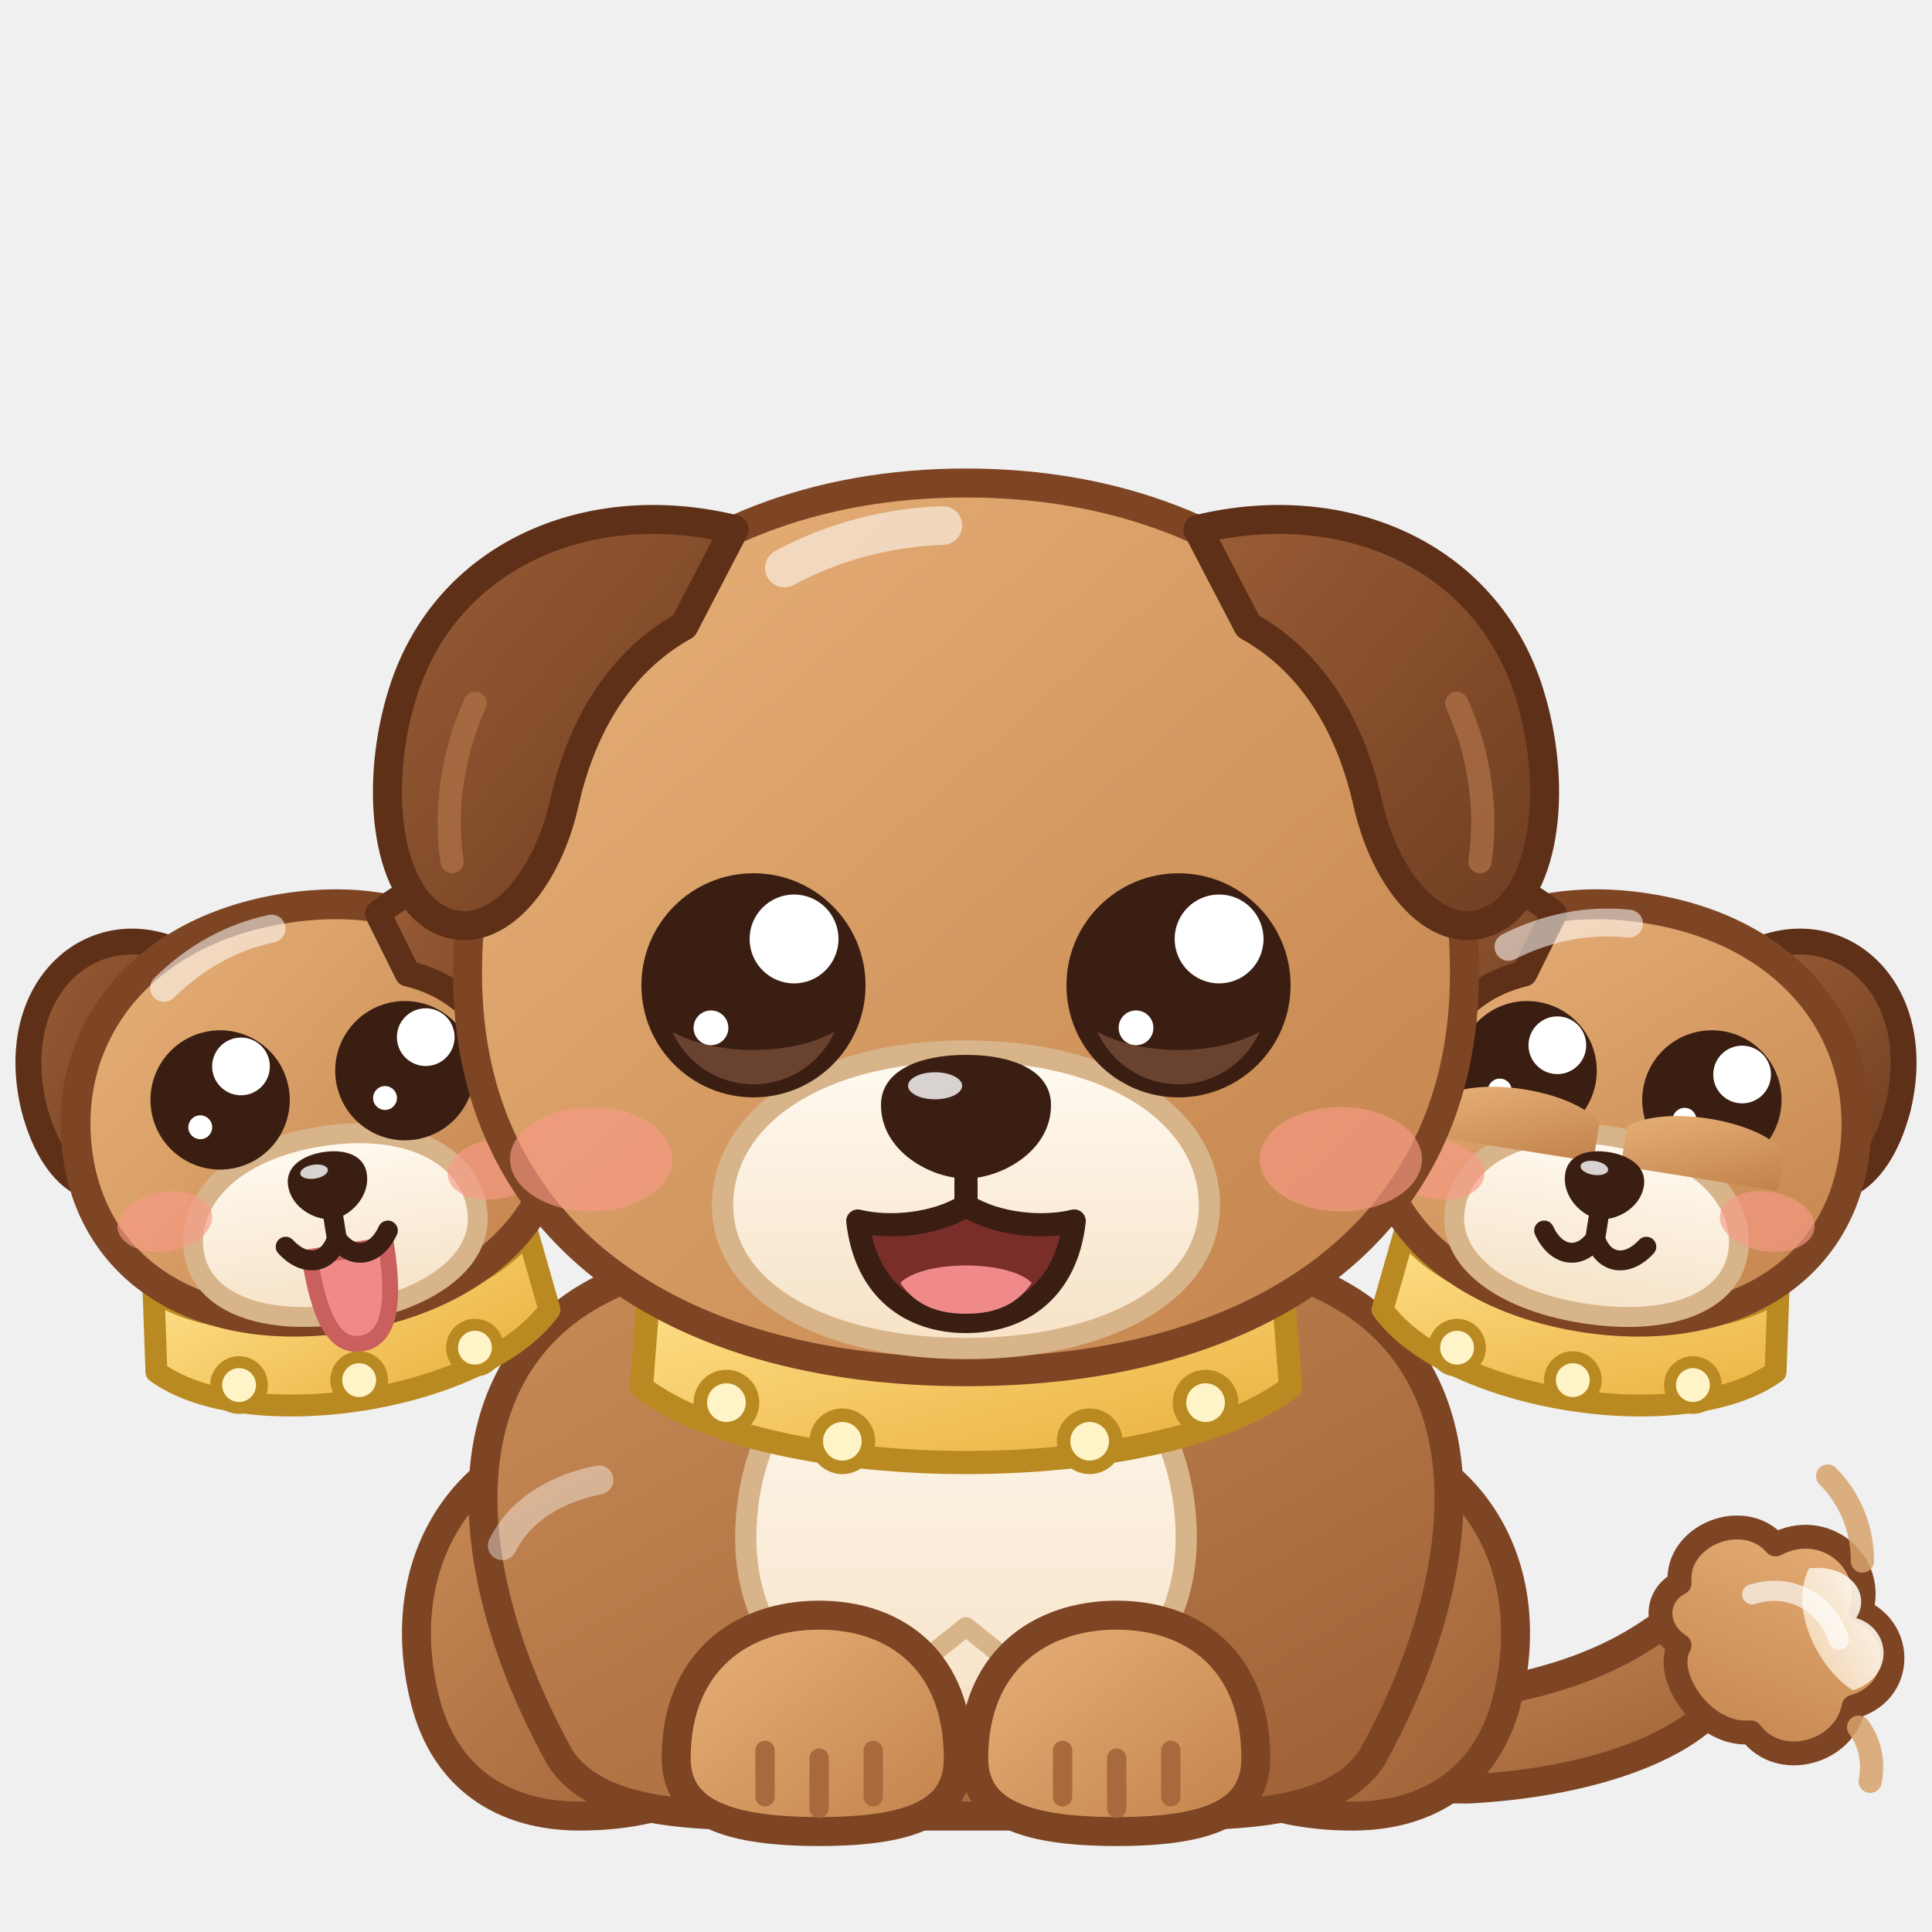
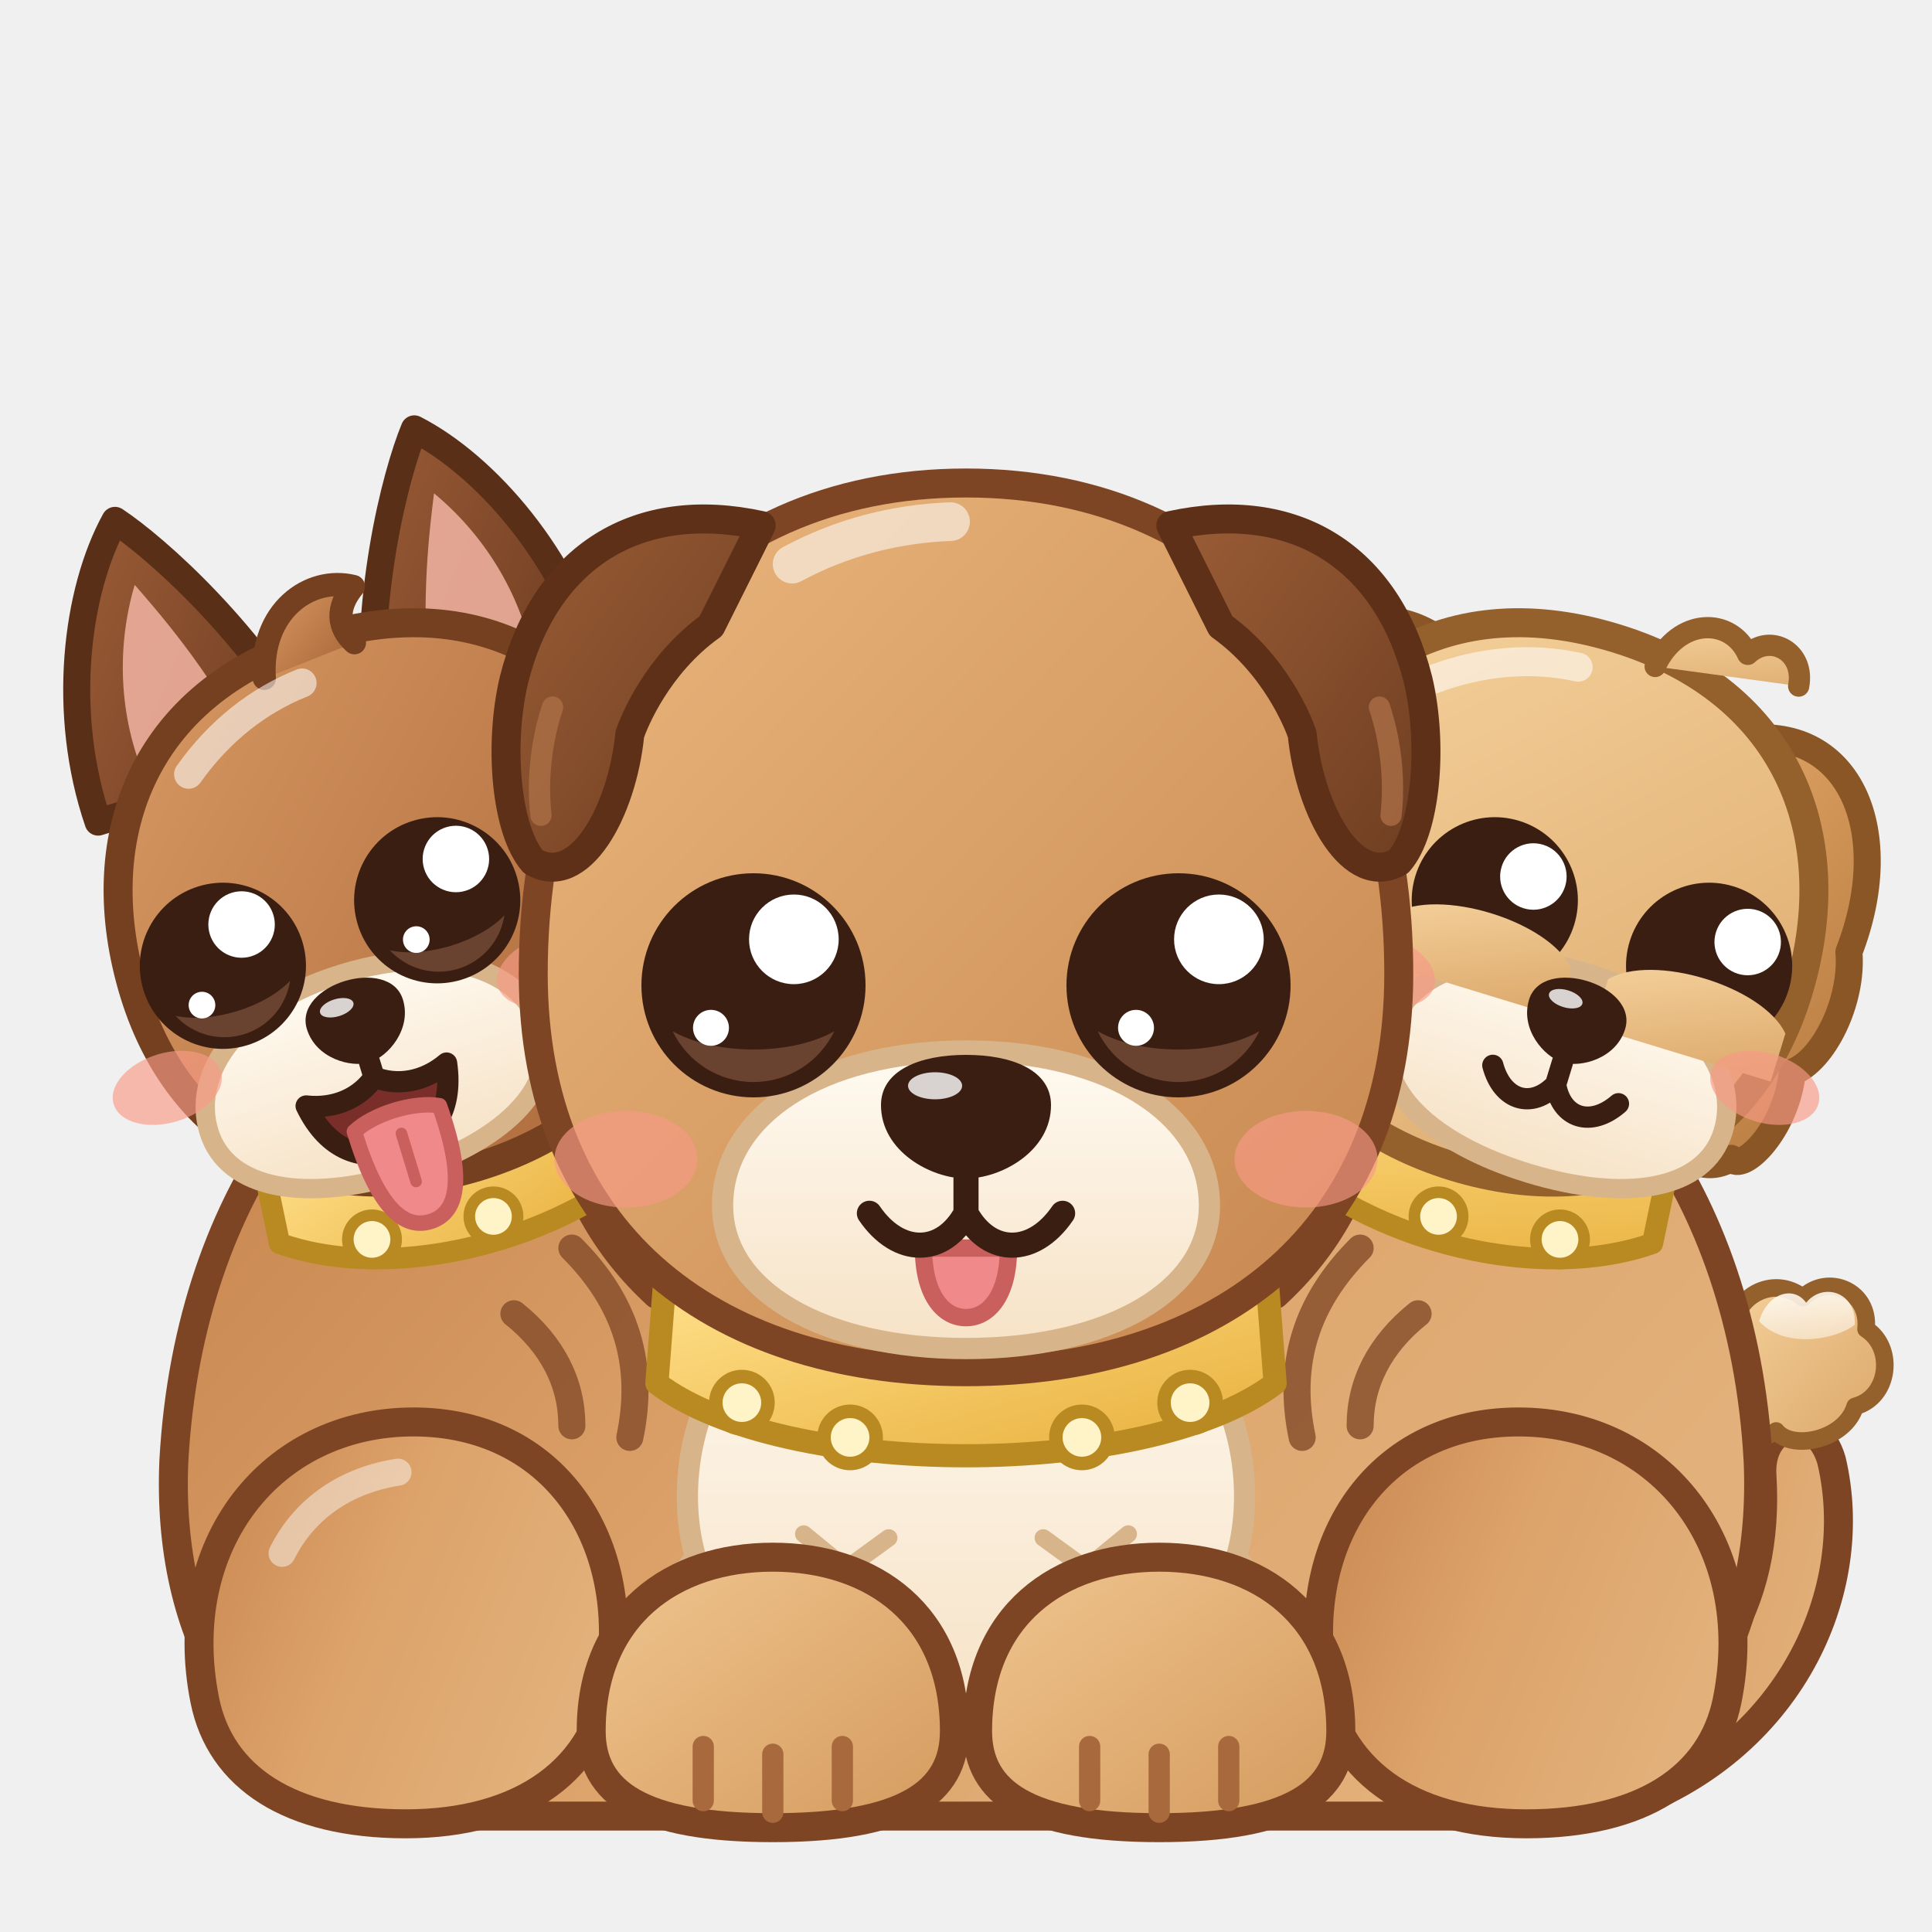
<svg xmlns="http://www.w3.org/2000/svg" viewBox="0 0 100 100" width="480" height="480">
  <defs>
-     <linearGradient id="cerby-f3-fur" x1="0" y1="0" x2="1" y2="1">
-       <stop offset="0" stop-color="#e8b37a" />
-       <stop offset="1" stop-color="#c2814b" />
+     <linearGradient id="cerby-f3-L-fur" x1="0" y1="0" x2="1" y2="1">
+       <stop offset="0" stop-color="#d99a64" />
+       <stop offset="1" stop-color="#a96638" />
    </linearGradient>
-     <linearGradient id="cerby-f3-body" x1="0" y1="0" x2="1" y2="1">
-       <stop offset="0" stop-color="#c98d58" />
-       <stop offset="1" stop-color="#9c5f35" />
+     <linearGradient id="cerby-f3-L-ear" x1="0" y1="0" x2="1" y2="1">
+       <stop offset="0" stop-color="#a2603a" />
+       <stop offset="1" stop-color="#6e3d21" />
    </linearGradient>
-     <linearGradient id="cerby-f3-ear" x1="0" y1="0" x2="1" y2="1">
+     <linearGradient id="cerby-f3-M-fur" x1="0" y1="0" x2="1" y2="1">
+       <stop offset="0" stop-color="#eab77e" />
+       <stop offset="1" stop-color="#c6864e" />
+     </linearGradient>
+     <linearGradient id="cerby-f3-M-ear" x1="0" y1="0" x2="1" y2="1">
      <stop offset="0" stop-color="#9a5d36" />
      <stop offset="1" stop-color="#6e3d21" />
+     </linearGradient>
+     <linearGradient id="cerby-f3-R-fur" x1="0" y1="0" x2="1" y2="1">
+       <stop offset="0" stop-color="#f6d39e" />
+       <stop offset="1" stop-color="#dba76a" />
+     </linearGradient>
+     <linearGradient id="cerby-f3-R-ear" x1="0" y1="0" x2="1" y2="1">
+       <stop offset="0" stop-color="#e0a565" />
+       <stop offset="1" stop-color="#b77a40" />
+     </linearGradient>
+     <linearGradient id="cerby-f3-body" x1="0" y1="0" x2="1" y2=".4">
+       <stop offset="0" stop-color="#c8864f" />
+       <stop offset=".5" stop-color="#dca26a" />
+       <stop offset="1" stop-color="#e2b07a" />
+     </linearGradient>
+     <linearGradient id="cerby-f3-paw" x1="0" y1="0" x2="1" y2="1">
+       <stop offset="0" stop-color="#f0c690" />
+       <stop offset="1" stop-color="#d49a5e" />
    </linearGradient>
    <linearGradient id="cerby-f3-cream" x1="0" y1="0" x2="0" y2="1">
      <stop offset="0" stop-color="#fffaf1" />
      <stop offset="1" stop-color="#f6e2c6" />
    </linearGradient>
    <linearGradient id="cerby-f3-gold" x1="0" y1="0" x2="1" y2="1">
      <stop offset="0" stop-color="#ffe08a" />
      <stop offset="1" stop-color="#e8ae3a" />
    </linearGradient>
  </defs>
  <g>
-     <path d="M68 88C75.6 88.4 81.6 87.2 85.6 84.4C87.4 83.2 90 83.8 89.8 86.2C89.4 89.6 83.6 92.2 76 92.6C72.6 92.6 69.4 92.4 68 92Z" fill="url(#cerby-f3-body)" stroke="#7e4524" stroke-width="1.5" stroke-linejoin="round" stroke-linecap="round" />
-     <g transform="translate(90.4 84.4) rotate(62) scale(0.95)">
-       <path d="M-4 2C-6.4 1 -6 -3 -3.4 -3.6C-3.4 -6.6 0 -8 2 -6C4 -7.6 7 -6 6.4 -3.2C8.4 -1.6 7.6 2 5 2.4C4 4.8 0 5.2 -1 3.6C-2.4 4.4 -4 3.6 -4 2Z" fill="url(#cerby-f3-fur)" stroke="#7e4524" stroke-width="1.3" stroke-linejoin="round" stroke-linecap="round" />
-       <path d="M-1.4 -4.6C-.6 -6.6 1.4 -7 2.2 -5.6C3.6 -7 6 -6 5.6 -3.6C4 -2.6 .2 -2.4 -1.4 -4.6Z" fill="url(#cerby-f3-cream)" opacity=".9" />
-       <path d="M-1.6 -1.2C-1.2 -3.4 .8 -4.6 2.8 -4.2" stroke="#fff" stroke-width="1.1" fill="none" stroke-linecap="round" opacity=".65" />
+     <path d="M82 90C88.6 88.4 91.6 83 91.2 76.4C91 73.6 94 72.8 94.8 75.6C96.4 82.4 92.6 90.6 84 93.6Z" fill="url(#cerby-f3-body)" stroke="#7e4524" stroke-width="1.5" stroke-linejoin="round" stroke-linecap="round" />
+     <g transform="translate(93.2 71.4) rotate(-6) scale(0.7)">
+       <path d="M-4 2C-6.4 1 -6 -3 -3.4 -3.6C-3.4 -6.6 0 -8 2 -6C4 -7.6 7 -6 6.4 -3.2C8.4 -1.6 7.6 2 5 2.4C4 4.8 0 5.2 -1 3.6C-2.4 4.4 -4 3.6 -4 2Z" transform="translate(-1.2 0)" fill="url(#cerby-f3-R-fur)" stroke="#94602c" stroke-width="1.3" stroke-linejoin="round" stroke-linecap="round" />
+       <path d="M-2.6 -4.6C-1.8 -6.6 .2 -7 1 -5.6C2.4 -7 4.8 -6 4.4 -3.6C2.8 -2.6 -1 -2.4 -2.6 -4.6Z" fill="url(#cerby-f3-cream)" opacity=".9" />
    </g>
-     <path d="M94.6 76.4C95.8 77.6 96.4 79.2 96.4 80.8M96.2 89.4C96.8 90.2 97 91.2 96.8 92.2" stroke="#d6a26a" stroke-width="1.2" fill="none" stroke-linecap="round" opacity=".85" />
-     <path d="M22 88C20 80 25 74 32 74 39 74 42 81 40 88 39 92 35 94 30 94 26 94 23 92 22 88Z" fill="url(#cerby-f3-body)" stroke="#7e4524" stroke-width="1.5" stroke-linejoin="round" stroke-linecap="round" />
-     <path d="M78 88C80 80 75 74 68 74 61 74 58 81 60 88 61 92 65 94 70 94 74 94 77 92 78 88Z" fill="url(#cerby-f3-body)" stroke="#7e4524" stroke-width="1.5" stroke-linejoin="round" stroke-linecap="round" />
-     <path d="M29 91C24 82 23 72 30 67.4 36 63.6 43 65 50 65 57 65 64 63.6 70 67.4 77 72 76 82 71 91 69 94 64 94 59 94H41C36 94 31 94 29 91Z" fill="url(#cerby-f3-body)" stroke="#7e4524" stroke-width="1.5" stroke-linejoin="round" stroke-linecap="round" />
-     <path d="M50 68C57.6 68 61.4 73.6 61.4 79.6 61.4 85.8 56.4 90 50 90S38.6 85.8 38.6 79.6C38.6 73.6 42.4 68 50 68Z" fill="url(#cerby-f3-cream)" stroke="#d8b48a" stroke-width="1.1" />
-     <path d="M45 84.6l2 2 3-2.4 3 2.4 2-2" fill="none" stroke="#d8b48a" stroke-width="1" stroke-linecap="round" stroke-linejoin="round" />
-     <path d="M35 91C35 86 38.4 83.6 42.4 83.6S49.6 86 49.6 91C49.6 93.6 47.6 94.8 42.4 94.8S35 93.6 35 91Z" fill="url(#cerby-f3-fur)" stroke="#7e4524" stroke-width="1.5" stroke-linejoin="round" stroke-linecap="round" />
-     <path d="M50.4 91C50.4 86 53.8 83.6 57.8 83.6S65 86 65 91C65 93.6 63 94.8 57.8 94.8S50.4 93.6 50.4 91Z" fill="url(#cerby-f3-fur)" stroke="#7e4524" stroke-width="1.5" stroke-linejoin="round" stroke-linecap="round" />
-     <path d="M39.6 93v-2.4M42.4 93.6v-2.6M45.2 93v-2.4M55 93v-2.4M57.8 93.6v-2.6M60.6 93v-2.4" stroke="#a86a3c" stroke-width="1" stroke-linecap="round" />
-     <g transform="translate(16.4 57.6) rotate(-9) scale(1.03)">
-       <path d="M-9.5 7.5C-6 11.2 6 11.2 9.5 7.5L10 11.6C6 15.6 -6 15.6 -10 11.6Z" fill="url(#cerby-f3-gold)" stroke="#b98a22" stroke-width="1.1" stroke-linejoin="round" stroke-linecap="round" />
-       <circle cx="-6" cy="12.9" r="1.15" fill="#fff4c8" stroke="#b98a22" stroke-width=".6" />
-       <circle cx="0" cy="13.6" r="1.15" fill="#fff4c8" stroke="#b98a22" stroke-width=".6" />
-       <circle cx="6" cy="12.9" r="1.15" fill="#fff4c8" stroke="#b98a22" stroke-width=".6" />
-       <path d="M-5 -8.6C-9 -12 -14.5 -9 -14 -2.5C-13.6 1.8 -11 3.2 -9.4 1C-9 -2.6 -8 -5.6 -5 -6.4Z" fill="url(#cerby-f3-ear)" stroke="#5e3018" stroke-width="1.3" stroke-linejoin="round" stroke-linecap="round" />
-       <path d="M0 -10.4C7.6 -10.4 12.2 -5.6 12.2 0.4C12.2 6.6 7 10.4 0 10.4S-12.2 6.6 -12.2 0.4C-12.2 -5.6 -7.6 -10.4 0 -10.4Z" fill="url(#cerby-f3-fur)" stroke="#7e4524" stroke-width="1.5" stroke-linejoin="round" stroke-linecap="round" />
-       <path d="M4.6 -9.4C9.6 -12.4 14.4 -9.4 14.2 -2.4C14 2.2 12.2 4 10.6 2.2C10 -1.6 9 -4.8 5.6 -6.2Z" fill="url(#cerby-f3-ear)" stroke="#5e3018" stroke-width="1.3" stroke-linejoin="round" stroke-linecap="round" />
-       <path d="M0 1.2C4.6 1.2 7.2 3.4 7.2 6C7.2 8.6 4.2 10.2 0 10.2S-7.2 8.6 -7.2 6C-7.2 3.4 -4.6 1.2 0 1.2Z" fill="url(#cerby-f3-cream)" stroke="#d8b48a" stroke-width="1" />
-       <circle cx="-4.7" cy="-1.4" r="3.5" fill="#3a1e12" />
-       <circle cx="-3.4" cy="-2.9" r="1.45" fill="#fff" />
-       <circle cx="-5.9" cy="-0.2" r=".6" fill="#fff" />
-       <circle cx="4.7" cy="-1.4" r="3.5" fill="#3a1e12" />
-       <circle cx="6" cy="-2.9" r="1.45" fill="#fff" />
-       <circle cx="3.5" cy="-0.2" r=".6" fill="#fff" />
-       <ellipse cx="-8.4" cy="4.2" rx="2.4" ry="1.5" fill="#f79a86" opacity=".65" />
-       <ellipse cx="8.4" cy="4.2" rx="2.4" ry="1.5" fill="#f79a86" opacity=".65" />
-       <path d="M-2 3.4C-2 2.4 -1 2 0 2S2 2.4 2 3.4C2 4.6 0.8 5.4 0 5.4S-2 4.6 -2 3.4Z" fill="#3a1e12" />
-       <ellipse cx="-.6" cy="2.9" rx=".7" ry=".35" fill="#fff" opacity=".8" />
-       <path d="M-1.5 7.1C-1.5 10.6 -0.8 11.8 0.4 11.8S2.4 10.6 2.4 7.1Z" fill="#f08a8a" stroke="#c9605e" stroke-width=".8" stroke-linejoin="round" />
-       <path d="M0 5.4v.9M-2.6 6.4c.8 1.2 2 1.2 2.6 0 .6 1.2 1.8 1.2 2.6 0" fill="none" stroke="#3a1e12" stroke-width="1" stroke-linecap="round" />
-       <path d="M-6.6 -7.4c1.8-1.3 3.8-2 5.8-2.1" stroke="#fff" stroke-width="1.4" fill="none" stroke-linecap="round" opacity=".55" />
+     <path d="M21 94C12.6 92 8.6 84.6 9 75.6C9.4 68.4 11.6 62.6 14.6 58.4L28.6 57C29.6 61.6 31.4 64.6 34 67H66C68.6 64.6 70.4 61.6 71.4 57L85.4 58.4C88.4 62.6 90.6 68.4 91 75.6C91.4 84.6 87.4 92 79 94Z" fill="url(#cerby-f3-body)" stroke="#7e4524" stroke-width="1.5" stroke-linejoin="round" stroke-linecap="round" />
+     <path d="M29.6 64.6C32.4 67.4 33.4 70.6 32.6 74.4M26.6 68C28.6 69.6 29.6 71.6 29.6 73.8M70.4 64.6C67.6 67.4 66.6 70.6 67.4 74.4M73.4 68C71.4 69.6 70.4 71.6 70.4 73.8" stroke="#7e4524" stroke-width="1.4" fill="none" stroke-linecap="round" opacity=".75" />
+     <path d="M50 65C63 65 65.6 75 64 80.6L65.6 82.6 62.4 83.4 62.6 86.4 59 86 50 89.6 41 86 37.4 86.4 37.6 83.4 34.4 82.6 36 80.6C34.4 75 37 65 50 65Z" fill="url(#cerby-f3-cream)" stroke="#d8b48a" stroke-width="1.1" stroke-linejoin="round" />
+     <path d="M41.6 79.4l2.2 1.8 2.2-1.6M54 79.6l2.2 1.6 2.2-1.8" stroke="#d8b48a" stroke-width=".9" fill="none" stroke-linecap="round" stroke-linejoin="round" />
+     <path d="M10.6 88C9 80 14 73.6 21.4 73.6 28.6 73.6 32.6 79.6 31.6 86.6 31 91.6 27 94.4 21 94.4 15 94.4 11.4 92 10.6 88Z" fill="url(#cerby-f3-body)" stroke="#7e4524" stroke-width="1.5" stroke-linejoin="round" stroke-linecap="round" />
+     <path d="M89.4 88C91 80 86 73.6 78.6 73.6 71.4 73.6 67.4 79.6 68.4 86.6 69 91.6 73 94.4 79 94.4 85 94.4 88.6 92 89.4 88Z" fill="url(#cerby-f3-body)" stroke="#7e4524" stroke-width="1.5" stroke-linejoin="round" stroke-linecap="round" />
+     <path d="M14.6 80.4c1.2-2.4 3.4-3.8 6-4.2" stroke="#fff" stroke-width="1.4" fill="none" stroke-linecap="round" opacity=".45" />
+     <path d="M30.6 89.6C30.6 83.6 34.8 80.6 40 80.6S49.4 83.6 49.4 89.6C49.4 92.8 46.8 94.6 40 94.6S30.6 92.8 30.6 89.6Z" fill="url(#cerby-f3-paw)" stroke="#7e4524" stroke-width="1.5" stroke-linejoin="round" stroke-linecap="round" />
+     <path d="M50.6 89.6C50.6 83.6 54.8 80.6 60 80.6S69.4 83.6 69.4 89.6C69.4 92.8 66.8 94.6 60 94.6S50.6 92.8 50.6 89.6Z" fill="url(#cerby-f3-paw)" stroke="#7e4524" stroke-width="1.5" stroke-linejoin="round" stroke-linecap="round" />
+     <path d="M36.4 93.2v-2.8M40 93.8v-3M43.6 93.2v-2.8M56.4 93.2v-2.8M60 93.8v-3M63.6 93.2v-2.8" stroke="#a86a3c" stroke-width="1.1" stroke-linecap="round" />
+     <g transform="translate(20.6 46.8) rotate(-17) scale(1)">
+       <path d="M-10.6 10.6C-5.3 14.2 5.3 14.2 10.6 10.6L11 15C5.3 19.2 -5.3 19.2 -11 15Z" fill="url(#cerby-f3-gold)" stroke="#b98a22" stroke-width="1.1" stroke-linejoin="round" stroke-linecap="round" />
+       <circle cx="-6.36" cy="16.2" r="1.25" fill="#fff4c8" stroke="#b98a22" stroke-width=".6" />
+       <circle cx="0" cy="16.9" r="1.25" fill="#fff4c8" stroke="#b98a22" stroke-width=".6" />
+       <circle cx="6.36" cy="16.2" r="1.25" fill="#fff4c8" stroke="#b98a22" stroke-width=".6" />
+       <path d="M-1.6 -8.6C-3 -15.52 -6.6 -21.34 -8.2 -23.28C-11.2 -20.37 -13.8 -14.55 -13.6 -8.6Z" fill="url(#cerby-f3-L-ear)" stroke="#5a2f17" stroke-width="1.4" stroke-linejoin="round" stroke-linecap="round" />
+       <path d="M-5 -10C-5.8 -14.55 -7.6 -18.43 -8.2 -19.79C-10 -17.07 -11 -13.58 -10.6 -10Z" fill="#f2b4a2" opacity=".85" />
+       <path d="M1.4 -8.6C2.8 -15.52 6.4 -21.34 8 -23.28C11 -20.37 13.6 -14.55 13.4 -8.6Z" fill="url(#cerby-f3-L-ear)" stroke="#5a2f17" stroke-width="1.4" stroke-linejoin="round" stroke-linecap="round" />
+       <path d="M4.8 -10C5.6 -14.55 7.4 -18.43 8 -19.79C9.8 -17.07 10.8 -13.58 10.4 -10Z" fill="#f2b4a2" opacity=".85" />
+       <path d="M0 -14.4C9.6 -14.4 14.4 -7.8 14.4 0.4C14.4 8.8 8.6 14.2 0 14.2S-14.4 8.8 -14.4 0.4C-14.4 -7.8 -9.6 -14.4 0 -14.4Z" fill="url(#cerby-f3-L-fur)" stroke="#74401f" stroke-width="1.5" stroke-linejoin="round" stroke-linecap="round" />
+       <path d="M-3.2 -13.2C-2.4 -16.6 .6 -17.6 2.6 -16.4 1.4 -15.6 1.2 -14.6 1.8 -13.6" fill="url(#cerby-f3-L-fur)" stroke="#74401f" stroke-width="1.2" stroke-linejoin="round" stroke-linecap="round" />
+       <g transform="translate(-3.8 0)">
+         <path d="M0 2.6C5.6 2.6 9 5.2 9 8.4C9 11.6 5.2 13.4 0 13.4S-9 11.6 -9 8.4C-9 5.2 -5.6 2.6 0 2.6Z" fill="url(#cerby-f3-cream)" stroke="#d8b48a" stroke-width="1" />
+         <circle cx="-5.8" cy="0.4" r="4.3" fill="#3a1e12" />
+         <path d="M-8.9 2.16A3.44 3.44 0 0 0 -2.7 2.16 4.13 2.06 0 0 1 -8.9 2.16Z" fill="#8a5a44" opacity=".6" />
+         <circle cx="-4.25" cy="-1.36" r="1.72" fill="#fff" />
+         <circle cx="-7.43" cy="2.03" r="0.69" fill="#fff" />
+         <circle cx="5.8" cy="0.4" r="4.3" fill="#3a1e12" />
+         <path d="M2.7 2.16A3.44 3.44 0 0 0 8.9 2.16 4.13 2.06 0 0 1 2.7 2.16Z" fill="#8a5a44" opacity=".6" />
+         <circle cx="7.35" cy="-1.36" r="1.72" fill="#fff" />
+         <circle cx="4.17" cy="2.03" r="0.69" fill="#fff" />
+         <ellipse cx="-10.4" cy="5.6" rx="2.9" ry="1.8" fill="#f79a86" opacity=".65" />
+         <ellipse cx="10.4" cy="5.6" rx="2.9" ry="1.8" fill="#f79a86" opacity=".65" />
+         <path d="M-2.6 4.8C-2.6 3.6 -1.3 3 0 3S2.6 3.6 2.6 4.8C2.6 6.4 1 7.4 0 7.4S-2.6 6.4 -2.6 4.8Z" fill="#3a1e12" />
+         <ellipse cx="-.8" cy="4.2" rx=".9" ry=".45" fill="#fff" opacity=".8" />
+         <path d="M0 7.4v.8M-3.8 8.6C-2.4 9.2 -1 9 0 8.2 1 9 2.4 9.2 3.8 8.6 3.4 11.2 1.8 12.2 0 12.2S-3.4 11.2 -3.8 8.6Z" fill="#7a2e2a" stroke="#3a1e12" stroke-width="1.1" stroke-linejoin="round" stroke-linecap="round" />
+         <path d="M-1.8 10.6C-1.8 14.8 -.8 16.2 .6 16.2S3 14.8 2.8 10.6C1.6 10 -.6 10 -1.8 10.6Z" fill="#f08a8a" stroke="#c9605e" stroke-width=".8" stroke-linejoin="round" />
+         <path d="M.5 11.4v2.6" stroke="#c9605e" stroke-width=".6" stroke-linecap="round" />
+       </g>
+       <path d="M-8.4 -9.6c2.2-1.7 4.6-2.6 7-2.8" stroke="#fff" stroke-width="1.5" fill="none" stroke-linecap="round" opacity=".55" />
    </g>
-     <g transform="translate(83.6 57.6) rotate(9) scale(1.03)">
-       <path d="M-9.5 7.5C-6 11.2 6 11.2 9.5 7.5L10 11.6C6 15.6 -6 15.6 -10 11.6Z" fill="url(#cerby-f3-gold)" stroke="#b98a22" stroke-width="1.1" stroke-linejoin="round" stroke-linecap="round" />
-       <circle cx="-6" cy="12.9" r="1.15" fill="#fff4c8" stroke="#b98a22" stroke-width=".6" />
-       <circle cx="0" cy="13.6" r="1.15" fill="#fff4c8" stroke="#b98a22" stroke-width=".6" />
-       <circle cx="6" cy="12.9" r="1.15" fill="#fff4c8" stroke="#b98a22" stroke-width=".6" />
-       <path d="M5 -8.6C9 -12 14.5 -9 14 -2.5C13.6 1.8 11 3.2 9.4 1C9 -2.6 8 -5.6 5 -6.4Z" fill="url(#cerby-f3-ear)" stroke="#5e3018" stroke-width="1.3" stroke-linejoin="round" stroke-linecap="round" />
-       <path d="M0 -10.4C7.6 -10.4 12.2 -5.6 12.2 0.4C12.2 6.6 7 10.4 0 10.4S-12.2 6.6 -12.2 0.4C-12.2 -5.6 -7.6 -10.4 0 -10.4Z" fill="url(#cerby-f3-fur)" stroke="#7e4524" stroke-width="1.5" stroke-linejoin="round" stroke-linecap="round" />
-       <path d="M-4.6 -9.4C-9.6 -12.4 -14.4 -9.4 -14.2 -2.4C-14 2.2 -12.2 4 -10.6 2.2C-10 -1.6 -9 -4.8 -5.6 -6.2Z" fill="url(#cerby-f3-ear)" stroke="#5e3018" stroke-width="1.3" stroke-linejoin="round" stroke-linecap="round" />
-       <path d="M0 1.2C4.6 1.2 7.2 3.4 7.2 6C7.2 8.6 4.2 10.2 0 10.2S-7.2 8.6 -7.2 6C-7.2 3.4 -4.6 1.2 0 1.2Z" fill="url(#cerby-f3-cream)" stroke="#d8b48a" stroke-width="1" />
-       <circle cx="-4.7" cy="-1.4" r="3.5" fill="#3a1e12" />
-       <circle cx="-3.4" cy="-2.9" r="1.45" fill="#fff" />
-       <circle cx="-5.9" cy="-0.2" r=".6" fill="#fff" />
-       <path d="M-8.7 0.6C-7.1 -0.8 -2.3 -0.8 -0.7 0.6L-0.7 2.6L-8.7 2.6Z" fill="url(#cerby-f3-fur)" />
-       <circle cx="4.7" cy="-1.4" r="3.5" fill="#3a1e12" />
-       <circle cx="6" cy="-2.9" r="1.45" fill="#fff" />
-       <circle cx="3.5" cy="-0.2" r=".6" fill="#fff" />
-       <path d="M0.7 0.6C2.3 -0.8 7.1 -0.8 8.7 0.6L8.7 2.6L0.7 2.6Z" fill="url(#cerby-f3-fur)" />
-       <ellipse cx="-8.4" cy="4.2" rx="2.4" ry="1.5" fill="#f79a86" opacity=".65" />
-       <ellipse cx="8.4" cy="4.2" rx="2.4" ry="1.5" fill="#f79a86" opacity=".65" />
-       <path d="M-2 3.4C-2 2.4 -1 2 0 2S2 2.4 2 3.4C2 4.6 0.8 5.4 0 5.4S-2 4.6 -2 3.4Z" fill="#3a1e12" />
-       <ellipse cx="-.6" cy="2.9" rx=".7" ry=".35" fill="#fff" opacity=".8" />
-       <path d="M0 5.4v.9M-2.6 6.4c.8 1.2 2 1.2 2.6 0 .6 1.2 1.8 1.2 2.6 0" fill="none" stroke="#3a1e12" stroke-width="1" stroke-linecap="round" />
-       <path d="M-6.6 -7.4c1.8-1.3 3.8-2 5.8-2.1" stroke="#fff" stroke-width="1.4" fill="none" stroke-linecap="round" opacity=".55" />
+     <g transform="translate(79.4 46.8) rotate(17) scale(1)">
+       <path d="M-10.6 10.6C-5.3 14.2 5.3 14.2 10.6 10.6L11 15C5.3 19.2 -5.3 19.2 -11 15Z" fill="url(#cerby-f3-gold)" stroke="#b98a22" stroke-width="1.1" stroke-linejoin="round" stroke-linecap="round" />
+       <circle cx="-6.36" cy="16.2" r="1.25" fill="#fff4c8" stroke="#b98a22" stroke-width=".6" />
+       <circle cx="0" cy="16.9" r="1.25" fill="#fff4c8" stroke="#b98a22" stroke-width=".6" />
+       <circle cx="6.36" cy="16.2" r="1.25" fill="#fff4c8" stroke="#b98a22" stroke-width=".6" />
+       <path d="M-8 -11.4C-13 -13.6 -16.8 -9 -16.31 -2.4C-17.27 0 -16.68 3.4 -15.33 4.4C-15.91 7.4 -14.36 10.2 -13.6 9.6C-12.2 11.2 -9.6 10 -10.4 7C-11.4 2 -11 -3 -7 -7Z" fill="url(#cerby-f3-R-ear)" stroke="#8a5626" stroke-width="1.4" stroke-linejoin="round" stroke-linecap="round" />
+       <path d="M8 -11.4C13 -13.6 16.8 -9 16.31 -2.4C17.27 0 16.68 3.4 15.33 4.4C15.91 7.4 14.36 10.2 13.6 9.6C12.2 11.2 9.6 10 10.4 7C11.4 2 11 -3 7 -7Z" fill="url(#cerby-f3-R-ear)" stroke="#8a5626" stroke-width="1.4" stroke-linejoin="round" stroke-linecap="round" />
+       <path d="M0 -14.4C9.6 -14.4 14.4 -7.8 14.4 0.4C14.4 8.8 8.6 14.2 0 14.2S-14.4 8.8 -14.4 0.4C-14.4 -7.8 -9.6 -14.4 0 -14.4Z" fill="url(#cerby-f3-R-fur)" stroke="#94602c" stroke-width="1.5" stroke-linejoin="round" stroke-linecap="round" />
+       <g transform="translate(3.8 0)">
+         <path d="M0 2.6C5.6 2.6 9 5.2 9 8.4C9 11.6 5.2 13.4 0 13.4S-9 11.6 -9 8.4C-9 5.2 -5.6 2.6 0 2.6Z" fill="url(#cerby-f3-cream)" stroke="#d8b48a" stroke-width="1" />
+         <circle cx="-5.8" cy="0.4" r="4.3" fill="#3a1e12" />
+         <path d="M-8.9 2.16A3.44 3.44 0 0 0 -2.7 2.16 4.13 2.06 0 0 1 -8.9 2.16Z" fill="#8a5a44" opacity=".6" />
+         <circle cx="-4.25" cy="-1.36" r="1.72" fill="#fff" />
+         <circle cx="-7.43" cy="2.03" r="0.69" fill="#fff" />
+         <path d="M-10.6 2.6C-8.8 .6 -2.8 .6 -1 2.6L-1 5.2L-10.6 5.2Z" fill="url(#cerby-f3-R-fur)" />
+         <circle cx="5.8" cy="0.4" r="4.3" fill="#3a1e12" />
+         <path d="M2.7 2.16A3.44 3.44 0 0 0 8.9 2.16 4.13 2.06 0 0 1 2.7 2.16Z" fill="#8a5a44" opacity=".6" />
+         <circle cx="7.35" cy="-1.36" r="1.72" fill="#fff" />
+         <circle cx="4.17" cy="2.03" r="0.69" fill="#fff" />
+         <path d="M1 2.6C2.8 .6 8.8 .6 10.6 2.6L10.6 5.2L1 5.2Z" fill="url(#cerby-f3-R-fur)" />
+         <ellipse cx="-10.4" cy="5.6" rx="2.9" ry="1.8" fill="#f79a86" opacity=".65" />
+         <ellipse cx="10.4" cy="5.6" rx="2.9" ry="1.8" fill="#f79a86" opacity=".65" />
+         <path d="M-2.6 4.8C-2.6 3.6 -1.3 3 0 3S2.6 3.6 2.6 4.8C2.6 6.4 1 7.4 0 7.4S-2.6 6.4 -2.6 4.8Z" fill="#3a1e12" />
+         <ellipse cx="-.8" cy="4.2" rx=".9" ry=".45" fill="#fff" opacity=".8" />
+         <path d="M0 7.4v1M-3.4 8.6c1 1.6 2.6 1.6 3.4 0 .8 1.6 2.4 1.6 3.4 0" fill="none" stroke="#3a1e12" stroke-width="1.1" stroke-linecap="round" />
+         <path d="M-1.4 -13.6C-1 -16.4 1.6 -17.2 3 -15.6 3.8 -17 5.8 -16.6 6 -14.8" fill="url(#cerby-f3-R-fur)" stroke="#94602c" stroke-width="1.1" stroke-linejoin="round" stroke-linecap="round" />
+       </g>
+       <path d="M-8.4 -9.6c2.2-1.7 4.6-2.6 7-2.8" stroke="#fff" stroke-width="1.5" fill="none" stroke-linecap="round" opacity=".55" />
    </g>
-     <path d="M33.6 66.6C40 71.4 60 71.4 66.4 66.6L66.8 71.8C60 77 40 77 33.2 71.8Z" fill="url(#cerby-f3-gold)" stroke="#b98a22" stroke-width="1.2" stroke-linejoin="round" stroke-linecap="round" />
-     <circle cx="37.6" cy="72.6" r="1.35" fill="#fff4c8" stroke="#b98a22" stroke-width=".7" />
-     <circle cx="43.6" cy="74.6" r="1.35" fill="#fff4c8" stroke="#b98a22" stroke-width=".7" />
-     <circle cx="56.4" cy="74.6" r="1.35" fill="#fff4c8" stroke="#b98a22" stroke-width=".7" />
-     <circle cx="62.4" cy="72.6" r="1.35" fill="#fff4c8" stroke="#b98a22" stroke-width=".7" />
-     <path d="M50 25C65.8 25 75.8 35.6 75.8 50.4 75.8 63.6 65.4 71 50 71S24.2 63.6 24.2 50.4C24.2 35.6 34.2 25 50 25Z" fill="url(#cerby-f3-fur)" stroke="#7e4524" stroke-width="1.5" stroke-linejoin="round" stroke-linecap="round" />
-     <path d="M38 27.4C30.6 25.6 23.4 28.6 21 35.4 19.4 40 19.8 45.6 22.4 47.4 25.2 49.2 28.2 46 29.2 41.6 30 38 31.8 34.4 35.4 32.4Z" fill="url(#cerby-f3-ear)" stroke="#5e3018" stroke-width="1.5" stroke-linejoin="round" stroke-linecap="round" />
-     <path d="M62 27.4C69.4 25.6 76.6 28.6 79 35.4 80.6 40 80.2 45.6 77.6 47.4 74.8 49.2 71.8 46 70.8 41.6 70 38 68.2 34.4 64.6 32.4Z" fill="url(#cerby-f3-ear)" stroke="#5e3018" stroke-width="1.5" stroke-linejoin="round" stroke-linecap="round" />
-     <path d="M24.6 36.4C23.4 39 23 42 23.4 44.6M75.4 36.4C76.6 39 77 42 76.6 44.6" stroke="#b07448" stroke-width="1.2" fill="none" stroke-linecap="round" opacity=".7" />
+     <path d="M34.4 66.4C40.6 71 59.4 71 65.6 66.4L66 71.6C59.4 76.6 40.6 76.6 34 71.6Z" fill="url(#cerby-f3-gold)" stroke="#b98a22" stroke-width="1.2" stroke-linejoin="round" stroke-linecap="round" />
+     <circle cx="38.4" cy="72.6" r="1.35" fill="#fff4c8" stroke="#b98a22" stroke-width=".7" />
+     <circle cx="44" cy="74.4" r="1.35" fill="#fff4c8" stroke="#b98a22" stroke-width=".7" />
+     <circle cx="56" cy="74.4" r="1.35" fill="#fff4c8" stroke="#b98a22" stroke-width=".7" />
+     <circle cx="61.6" cy="72.6" r="1.35" fill="#fff4c8" stroke="#b98a22" stroke-width=".7" />
+     <path d="M50 25C64 25 72.4 35.6 72.4 50.4 72.4 63.6 63.4 71 50 71S27.6 63.6 27.6 50.4C27.6 35.6 36 25 50 25Z" fill="url(#cerby-f3-M-fur)" stroke="#7e4524" stroke-width="1.5" stroke-linejoin="round" stroke-linecap="round" />
+     <path d="M39.4 27.2C33 25.8 28.2 28.8 26.6 35.2 25.8 38.6 26.2 43 27.6 44.6 30 46 32.2 42 32.6 38 32.8 37.4 34 34.4 36.8 32.4Z" fill="url(#cerby-f3-M-ear)" stroke="#5e3018" stroke-width="1.5" stroke-linejoin="round" stroke-linecap="round" />
+     <path d="M60.6 27.2C67 25.8 71.8 28.8 73.4 35.2 74.2 38.6 73.8 43 72.4 44.6 70 46 67.8 42 67.4 38 67.2 37.4 66 34.4 63.2 32.4Z" fill="url(#cerby-f3-M-ear)" stroke="#5e3018" stroke-width="1.5" stroke-linejoin="round" stroke-linecap="round" />
+     <path d="M28.6 36.6C28 38.4 27.8 40.4 28 42.2M71.4 36.6C72 38.4 72.2 40.4 72 42.2" stroke="#b07448" stroke-width="1.1" fill="none" stroke-linecap="round" opacity=".7" />
    <path d="M50 54.4C57.6 54.4 62.6 57.8 62.6 62.4 62.6 66.8 57.4 69.8 50 69.8S37.4 66.8 37.4 62.4C37.4 57.8 42.4 54.4 50 54.4Z" fill="url(#cerby-f3-cream)" stroke="#d8b48a" stroke-width="1.1" />
    <circle cx="39" cy="51" r="5.8" fill="#3a1e12" />
-     <path d="M34.8 53.4A4.6 4.6 0 0 0 43.2 53.4 5.6 2.8 0 0 1 34.8 53.4Z" fill="#8a5a44" opacity=".6" />
-     <circle cx="41.1" cy="48.6" r="2.3" fill="#fff" />
-     <circle cx="36.8" cy="53.2" r=".9" fill="#fff" />
+     <path d="M34.82 53.38A4.64 4.64 0 0 0 43.18 53.38 5.57 2.78 0 0 1 34.82 53.38Z" fill="#8a5a44" opacity=".6" />
+     <circle cx="41.09" cy="48.62" r="2.32" fill="#fff" />
+     <circle cx="36.8" cy="53.2" r="0.93" fill="#fff" />
    <circle cx="61" cy="51" r="5.8" fill="#3a1e12" />
-     <path d="M56.8 53.4A4.6 4.6 0 0 0 65.2 53.4 5.6 2.8 0 0 1 56.8 53.4Z" fill="#8a5a44" opacity=".6" />
-     <circle cx="63.1" cy="48.6" r="2.3" fill="#fff" />
-     <circle cx="58.8" cy="53.2" r=".9" fill="#fff" />
-     <ellipse cx="30.6" cy="60" rx="4.2" ry="2.7" fill="#f79a86" opacity=".65" />
-     <ellipse cx="69.4" cy="60" rx="4.2" ry="2.7" fill="#f79a86" opacity=".65" />
+     <path d="M56.82 53.38A4.64 4.64 0 0 0 65.18 53.38 5.57 2.78 0 0 1 56.82 53.38Z" fill="#8a5a44" opacity=".6" />
+     <circle cx="63.09" cy="48.62" r="2.32" fill="#fff" />
+     <circle cx="58.8" cy="53.2" r="0.93" fill="#fff" />
+     <ellipse cx="32.4" cy="60" rx="3.7" ry="2.5" fill="#f79a86" opacity=".65" />
+     <ellipse cx="67.6" cy="60" rx="3.7" ry="2.5" fill="#f79a86" opacity=".65" />
    <path d="M45.6 57.2C45.6 55.4 47.6 54.6 50 54.6S54.4 55.4 54.4 57.2C54.4 59.6 51.8 61 50 61S45.6 59.6 45.6 57.2Z" fill="#3a1e12" />
    <ellipse cx="48.4" cy="56.2" rx="1.4" ry=".7" fill="#fff" opacity=".8" />
-     <path d="M50 61v1.4M44.4 63.2C46 63.6 48.4 63.4 50 62.4 51.6 63.4 54 63.6 55.6 63.2 55.2 66.8 52.8 68.4 50 68.4S44.8 66.8 44.4 63.2Z" fill="#7a2e2a" stroke="#3a1e12" stroke-width="1.2" stroke-linejoin="round" stroke-linecap="round" />
-     <path d="M46.6 66.4C47.8 65.2 52.2 65.2 53.4 66.4 52.6 67.6 51.4 68 50 68S47.4 67.6 46.6 66.4Z" fill="#f08a8a" />
-     <path d="M40.6 29.4c2.6-1.4 5.4-2.1 8.2-2.2" stroke="#fff" stroke-width="2" fill="none" stroke-linecap="round" opacity=".55" />
-     <path d="M26 80c1-2 3-3 5-3.4" stroke="#fff" stroke-width="1.5" fill="none" stroke-linecap="round" opacity=".4" />
+     <path d="M47.8 64.6C47.8 67 48.8 68.2 50 68.2S52.2 67 52.2 64.6Z" fill="#f08a8a" stroke="#c9605e" stroke-width=".9" stroke-linejoin="round" />
+     <path d="M50 61v1.6M45 62.8c1.5 2.2 3.8 2.2 5 0 1.2 2.2 3.5 2.2 5 0" fill="none" stroke="#3a1e12" stroke-width="1.3" stroke-linecap="round" />
+     <path d="M41 29.2c2.6-1.4 5.4-2.1 8.2-2.2" stroke="#fff" stroke-width="2" fill="none" stroke-linecap="round" opacity=".55" />
  </g>
</svg>
